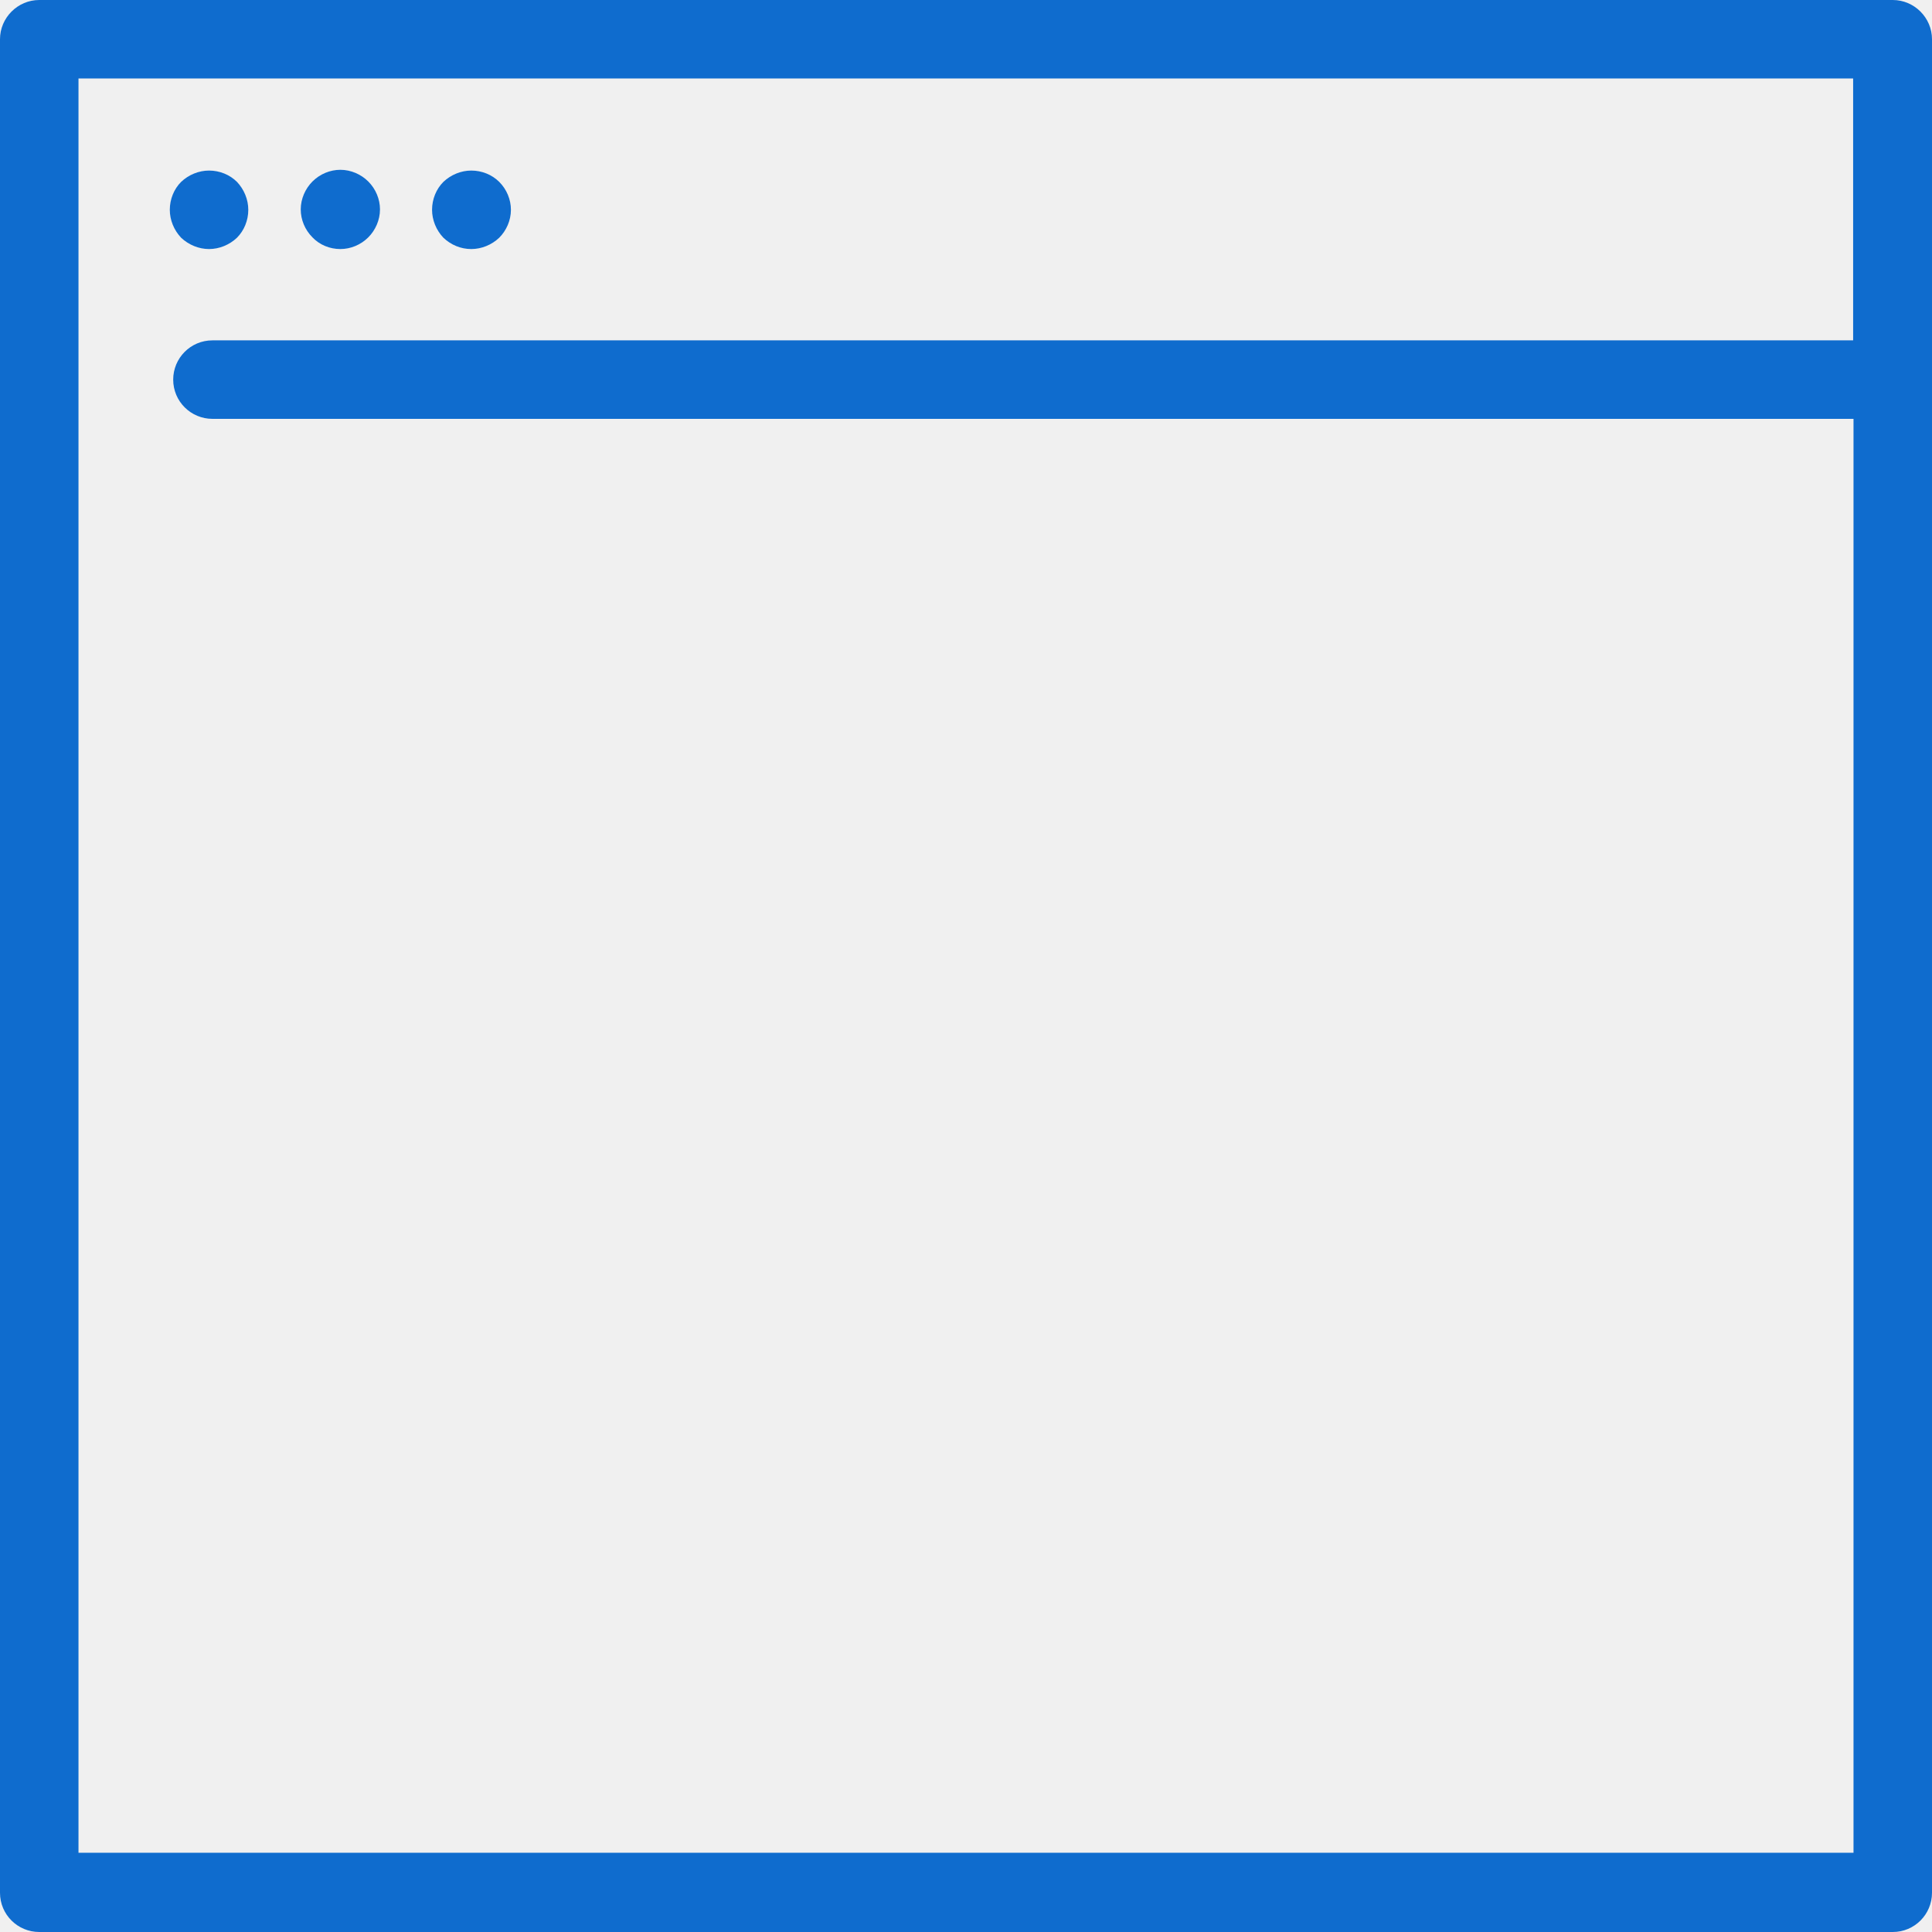
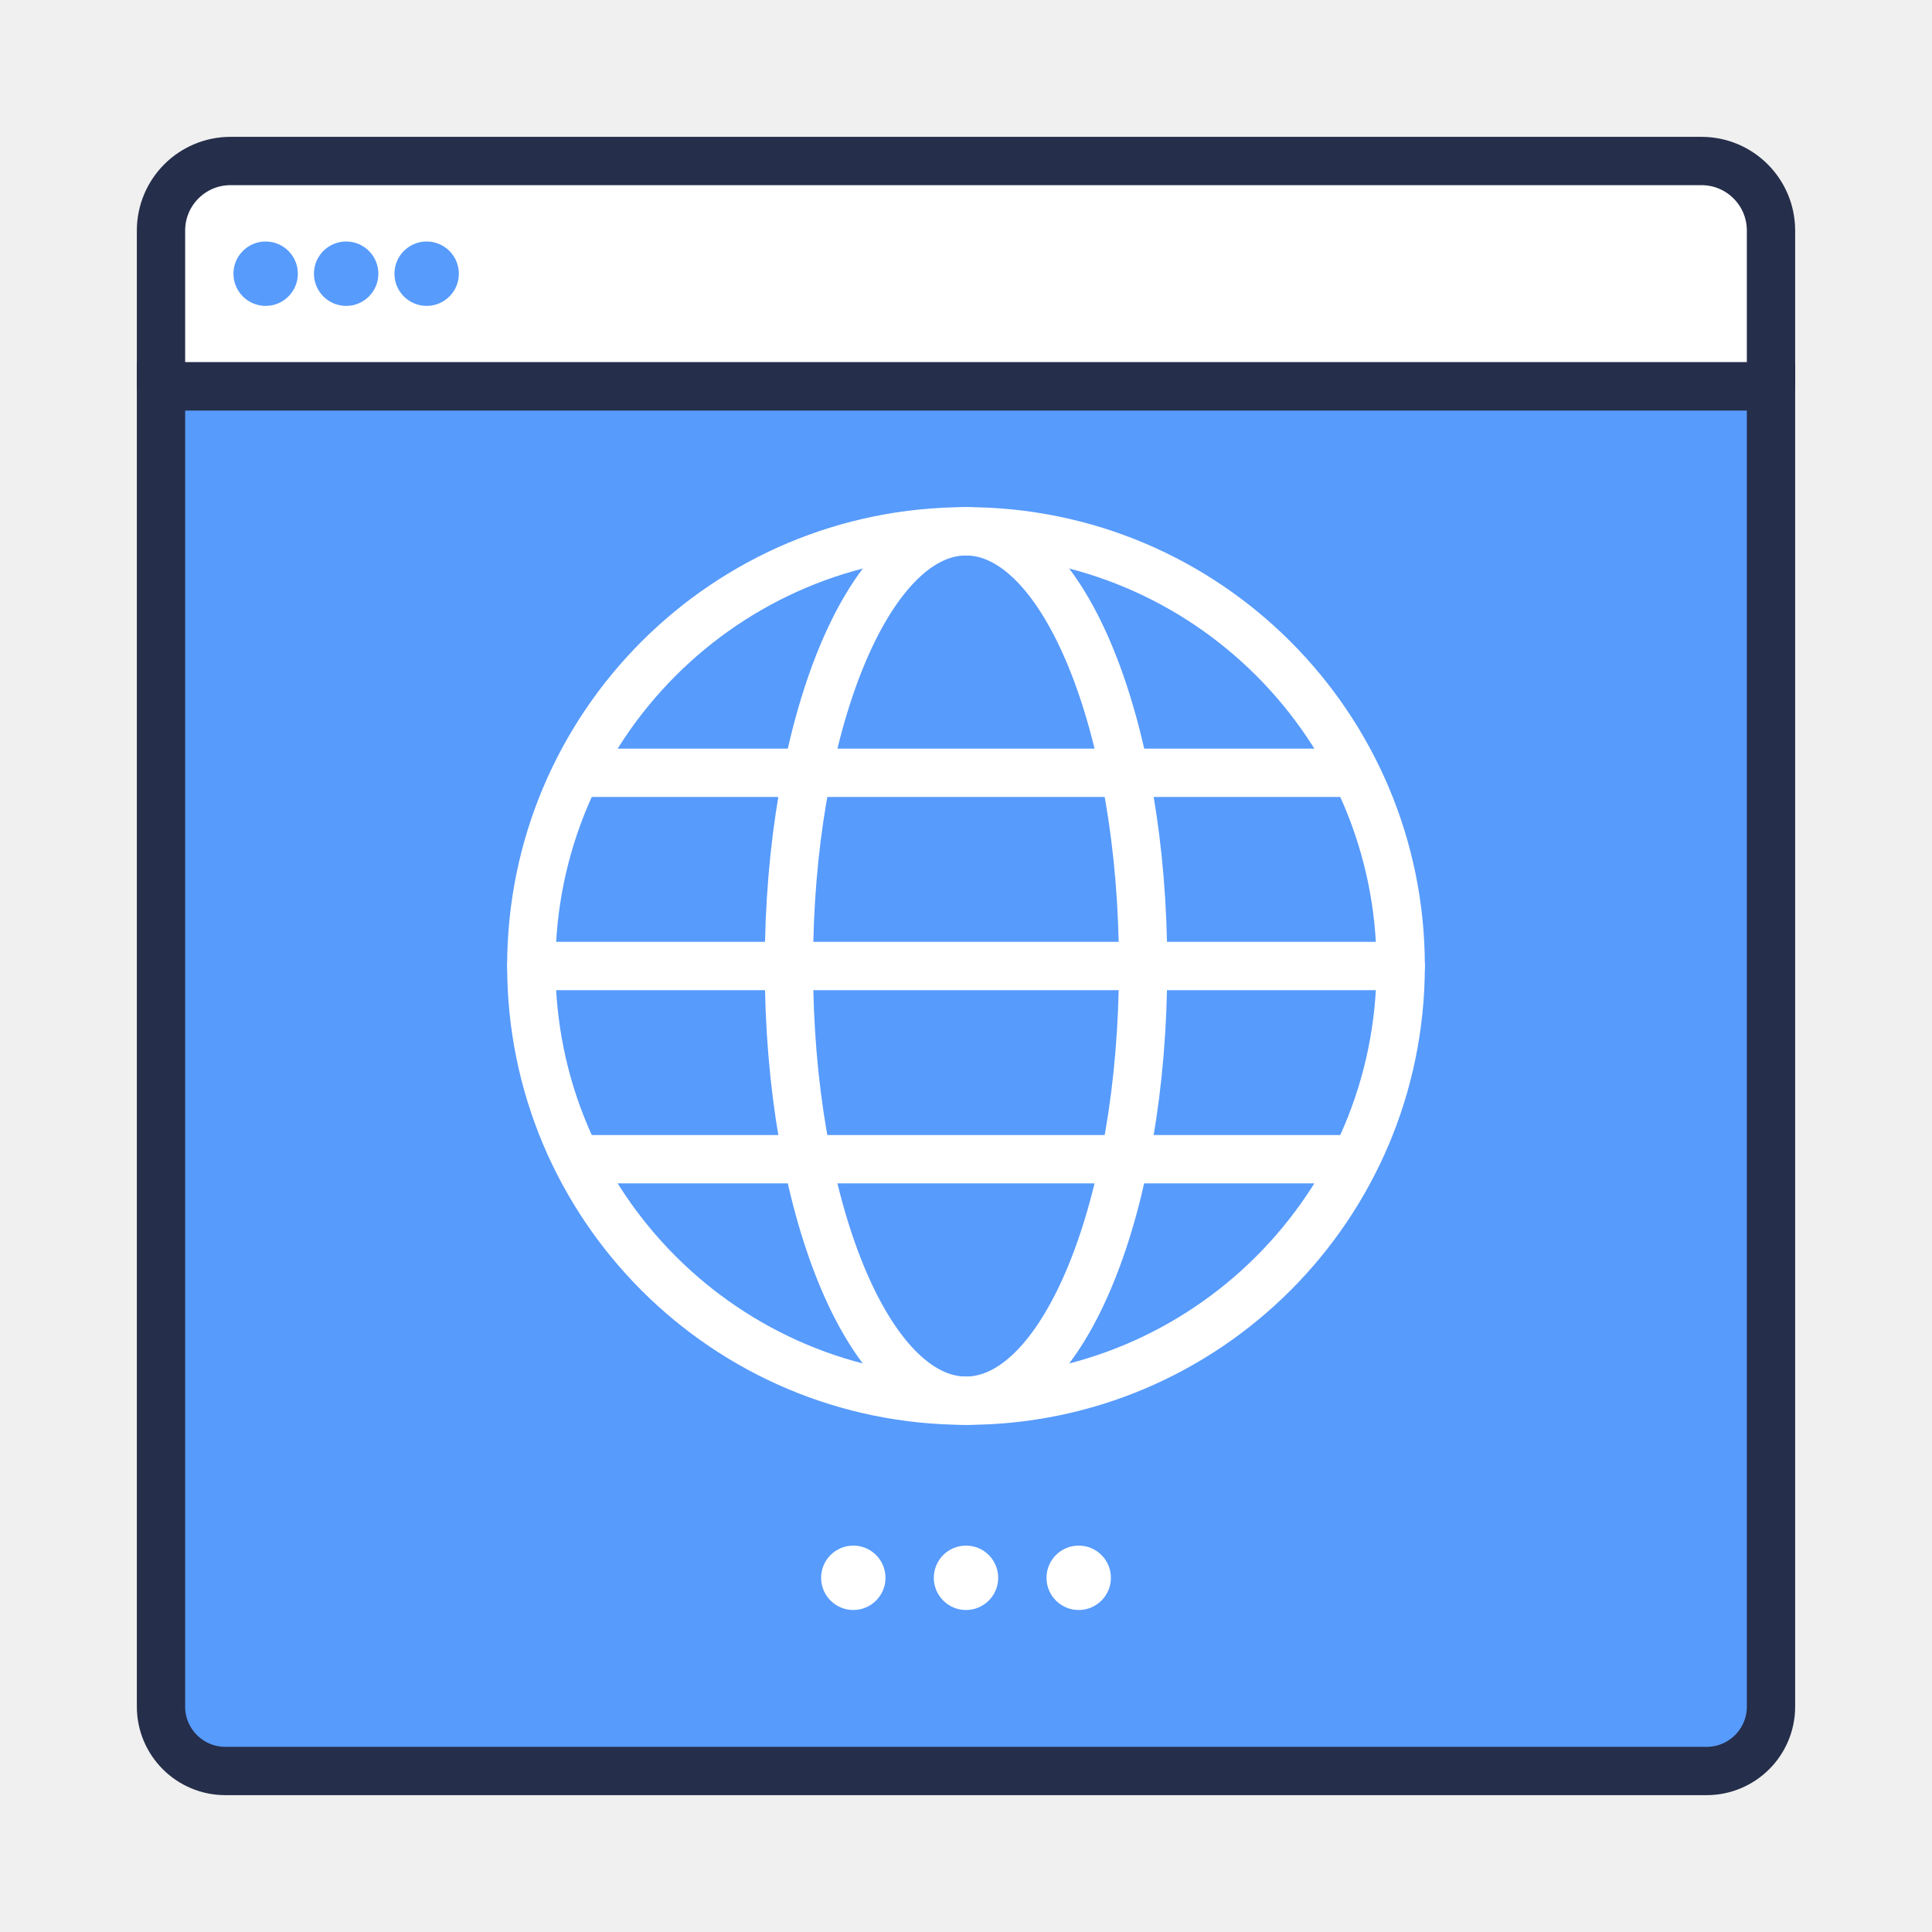
- <svg xmlns="http://www.w3.org/2000/svg" version="1.1" id="Capa_1" x="0px" y="0px" viewBox="0 0 512 512" enable-background="new 0 0 512 512" xml:space="preserve">
-   <g>
-     <path fill="#0F6CCE" d="M501.6,0H10.4C4.7,0,0,4.7,0,10.4v491.2c0,5.8,4.7,10.4,10.4,10.4h491.2c5.8,0,10.4-4.7,10.4-10.4V10.4   C512,4.7,507.3,0,501.6,0z M20.8,491.2V20.8h470.3v69.4H56.3c-5.8,0-10.4,4.7-10.4,10.4c0,5.8,4.7,10.4,10.4,10.4h434.9v380H20.8z" />
-     <path fill="#0F6CCE" d="M55.4,66c2.7,0,5.4-1.1,7.4-3c1.9-1.9,3-4.6,3-7.4c0-2.7-1.1-5.4-3-7.4c-1.9-1.9-4.6-3-7.4-3   c-2.7,0-5.4,1.1-7.4,3c-1.9,1.9-3,4.6-3,7.4c0,2.7,1.1,5.4,3,7.4C50,64.9,52.7,66,55.4,66z" />
-     <path fill="#0F6CCE" d="M90.2,66c2.7,0,5.4-1.1,7.4-3.1c1.9-1.9,3.1-4.6,3.1-7.4c0-2.7-1.1-5.4-3.1-7.4c-1.9-1.9-4.6-3.1-7.4-3.1   c-2.7,0-5.4,1.1-7.4,3.1c-1.9,1.9-3.1,4.6-3.1,7.4c0,2.7,1.1,5.4,3.1,7.4C84.7,64.9,87.4,66,90.2,66z" />
-     <path fill="#0F6CCE" d="M124.9,66c2.7,0,5.4-1.1,7.4-3c1.9-1.9,3.1-4.6,3.1-7.4c0-2.7-1.1-5.4-3.1-7.4c-1.9-1.9-4.6-3-7.4-3   c-2.7,0-5.4,1.1-7.4,3c-1.9,1.9-3,4.6-3,7.4c0,2.7,1.1,5.4,3,7.4C119.5,64.9,122.1,66,124.9,66z" />
-   </g>
+ <svg xmlns="http://www.w3.org/2000/svg" id="Layer_1" data-name="Layer 1" viewBox="0 0 120 120">
+   <defs>
+     <style>.cls-1,.cls-4{fill:#fff;}.cls-1,.cls-2{stroke:#252e4a;}.cls-1,.cls-5{stroke-linecap:round;stroke-linejoin:round;}.cls-1,.cls-2,.cls-5{stroke-width:3px;}.cls-2,.cls-3{fill:#579bfc;}.cls-2{stroke-miterlimit:10;}.cls-5{fill:none;stroke:#fff;}</style>
+   </defs>
+   <path class="cls-1" d="M14.32,10h91.36A4.32,4.32,0,0,1,110,14.32V24a0,0,0,0,1,0,0H10a0,0,0,0,1,0,0V14.32A4.32,4.32,0,0,1,14.32,10Z" />
+   <path class="cls-2" d="M10,24H110a0,0,0,0,1,0,0v82a4,4,0,0,1-4,4H14a4,4,0,0,1-4-4V24A0,0,0,0,1,10,24Z" />
+   <circle class="cls-3" cx="16.5" cy="17" r="2" />
+   <circle class="cls-3" cx="21.5" cy="17" r="2" />
+   <circle class="cls-3" cx="26.5" cy="17" r="2" />
+   <circle class="cls-4" cx="53" cy="98" r="2" />
+   <circle class="cls-4" cx="60" cy="98" r="2" />
+   <circle class="cls-4" cx="67" cy="98" r="2" />
+   <circle class="cls-5" cx="60" cy="60" r="27" />
+   <ellipse class="cls-5" cx="60" cy="60" rx="11" ry="27" />
+   <line class="cls-5" x1="33" y1="60" x2="87" y2="60" />
+   <line class="cls-5" x1="36" y1="48" x2="84" y2="48" />
+   <line class="cls-5" x1="36" y1="72" x2="84" y2="72" />
</svg>
